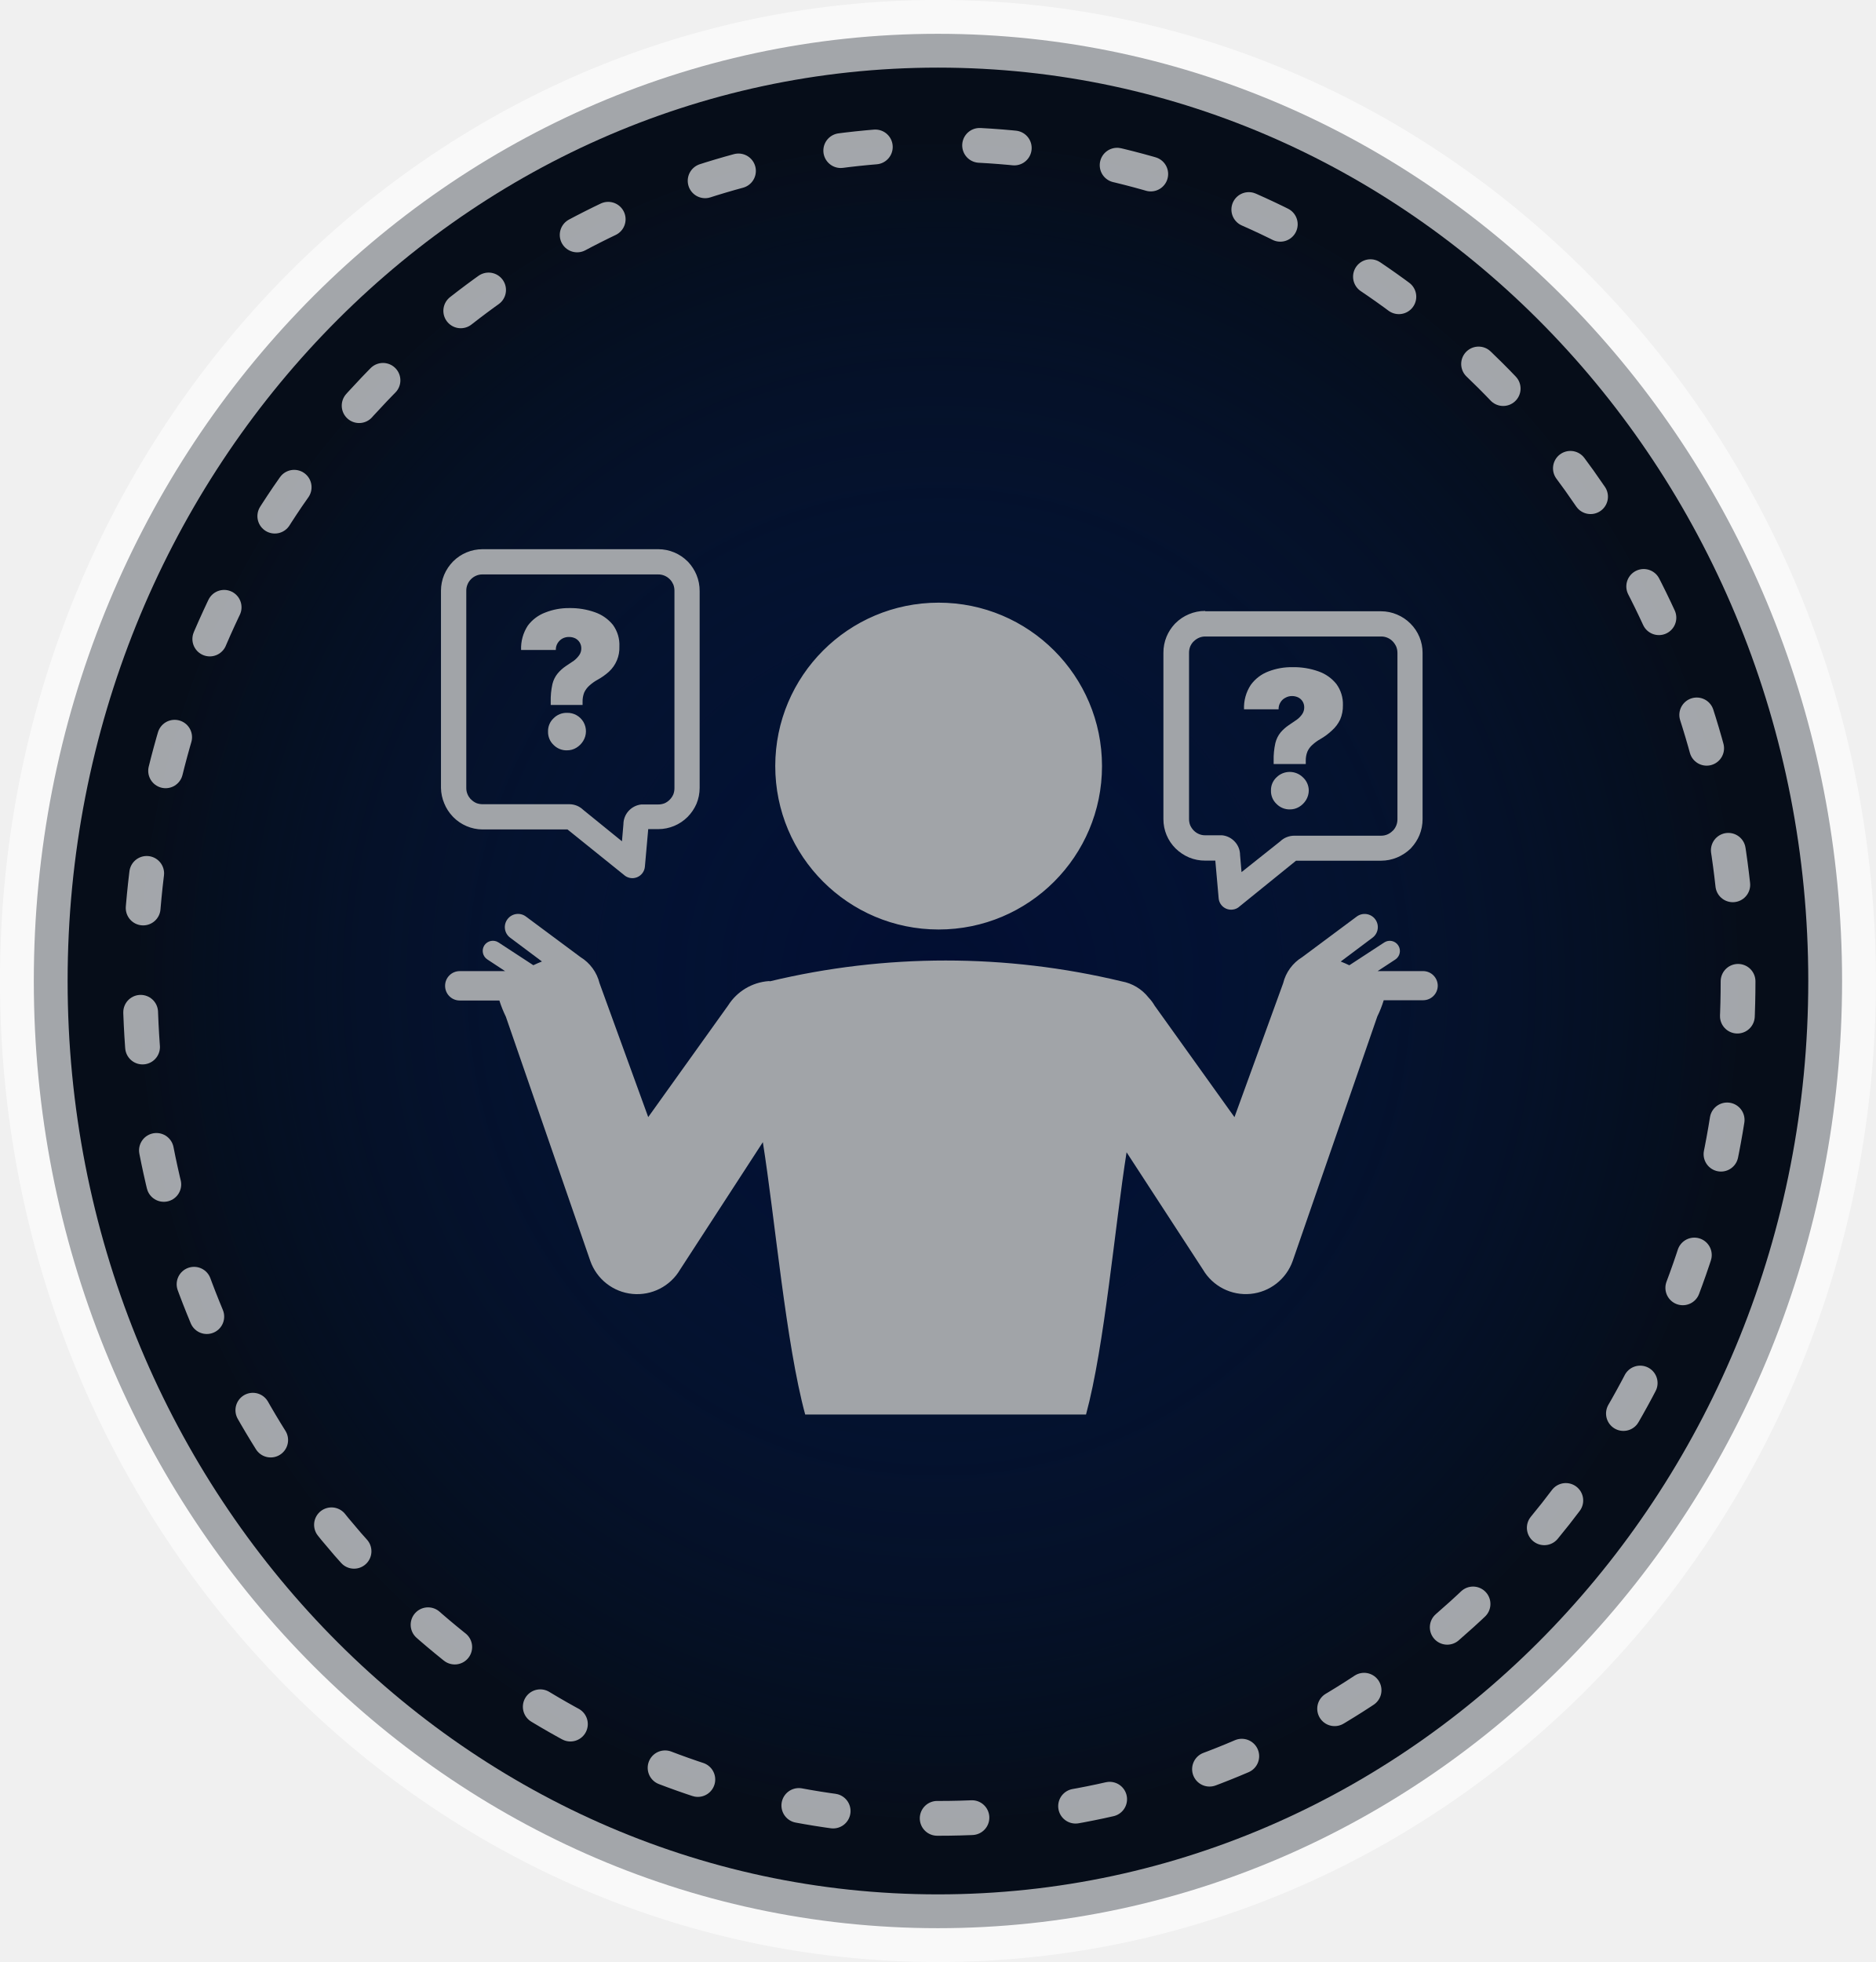
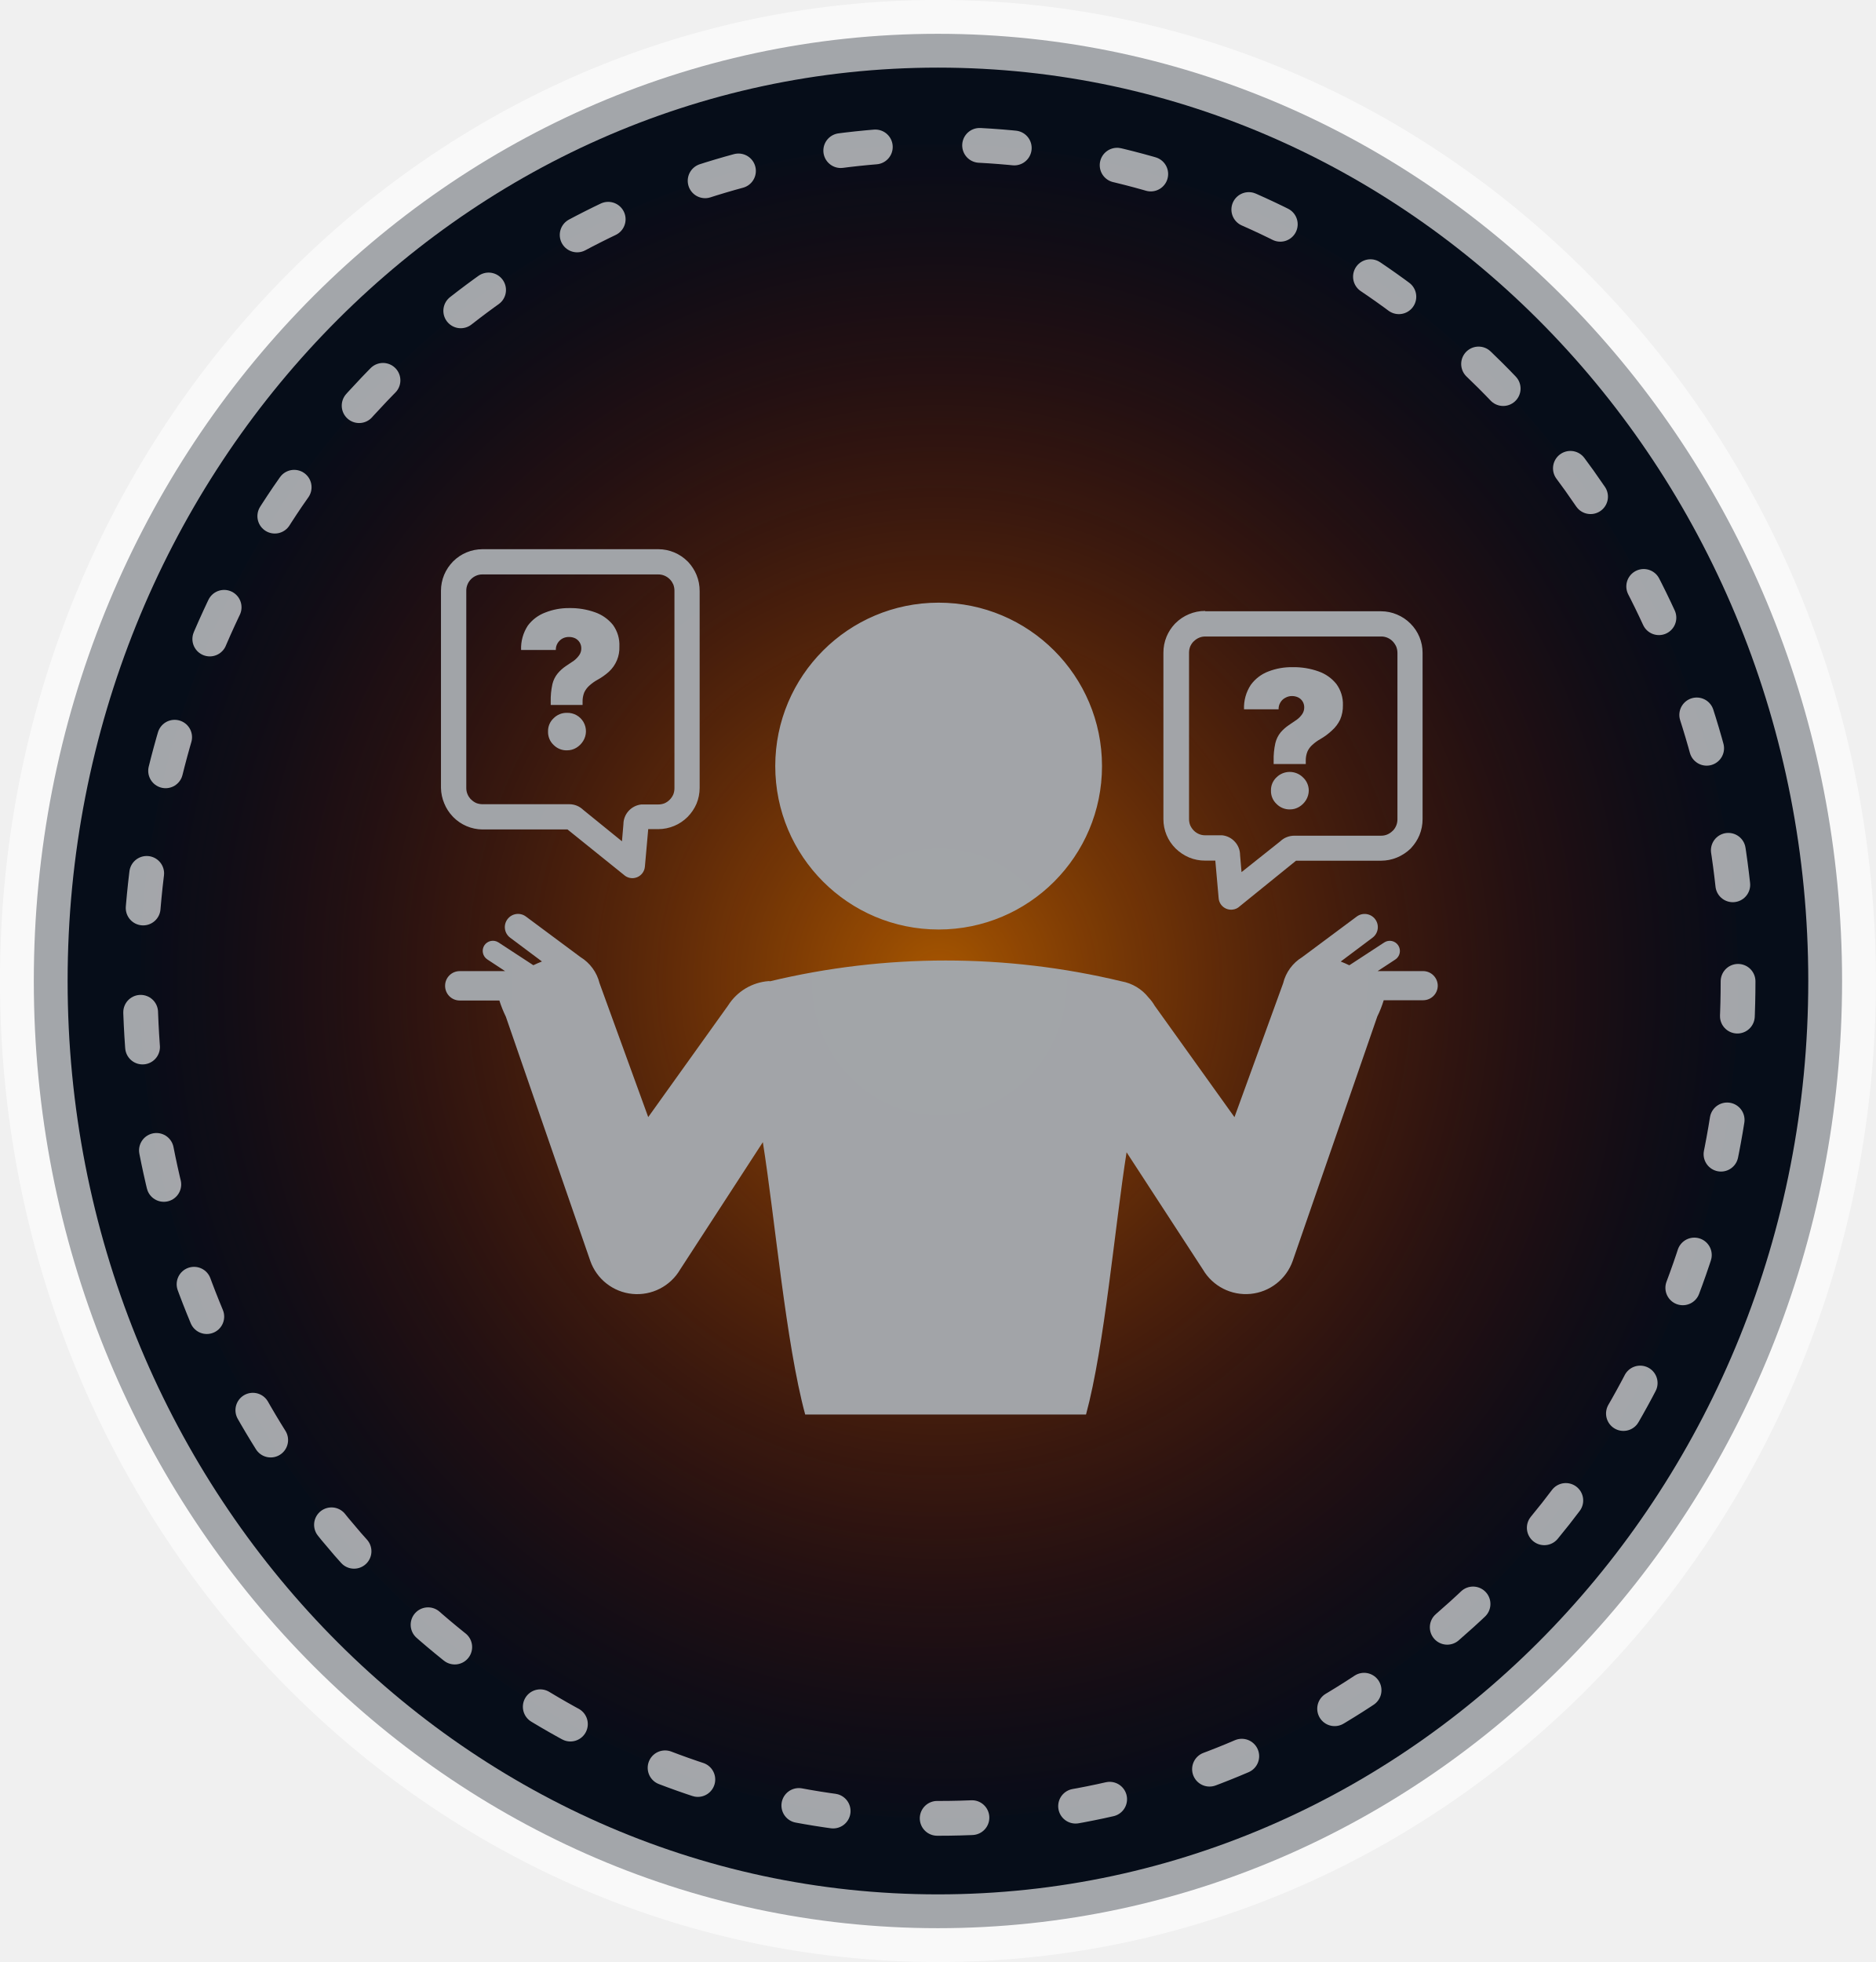
<svg xmlns="http://www.w3.org/2000/svg" xmlns:xlink="http://www.w3.org/1999/xlink" width="167.234mm" height="174.87mm" viewBox="0 0 167.234 174.87" version="1.1" id="svg1" xml:space="preserve">
  <defs id="defs1">
    <linearGradient id="linearGradient1">
-       <stop style="stop-color:#020e31;stop-opacity:1;" offset="0" id="stop1" />
-       <stop style="stop-color:#02205b;stop-opacity:0;" offset="1" id="stop2" />
+       <stop style="stop-color:#a75600;stop-opacity:1;" offset="0" id="stop1" />
+       <stop style="stop-color:#5b0202;stop-opacity:0;" offset="1" id="stop2" />
    </linearGradient>
    <radialGradient xlink:href="#linearGradient1" id="radialGradient2" cx="208.788" cy="142.072" fx="208.788" fy="142.072" r="36.208" gradientTransform="matrix(1,0,0,1.046042,0,-6.54121)" gradientUnits="userSpaceOnUse" />
    <style id="style1">.cls-1{fill-rule:evenodd;}</style>
  </defs>
  <g id="g21-1" transform="matrix(2.00937,0,0,2.00937,-335.788,-197.9622)" style="stroke:#ffffff;stroke-opacity:0.63">
    <ellipse style="fill:#010814;fill-opacity:0.976;stroke:#ffffff;stroke-width:3;stroke-linecap:round;stroke-linejoin:round;stroke-dasharray:none;stroke-opacity:0.63" id="path19-8-8" cx="208.725" cy="142.033" rx="40.114" ry="42.014" />
    <ellipse style="fill:url(#radialGradient2);fill-opacity:1;stroke:#ffffff;stroke-width:1.543;stroke-linecap:round;stroke-linejoin:round;stroke-dasharray:1.543, 4.63;stroke-dashoffset:0;stroke-opacity:0.63" id="path19-9" cx="208.776" cy="142.048" rx="35.448" ry="37.127" />
  </g>
  <path class="cls-1" d="m 68.623,87.465 a 67.161,67.161 0 0 1 31.364,0 3.949,3.949 0 0 1 2.408,1.446 3.732,3.732 0 0 1 0.542,0.723 l 7.116,9.936 4.339,-11.932 a 3.768,3.768 0 0 1 1.699,-2.329 v 0 l 4.86,-3.616 a 1.179,1.179 0 0 1 1.649,0.239 v 0 a 1.172,1.172 0 0 1 -0.239,1.642 l -2.835,2.126 c 0.253,0.101 0.513,0.21 0.767,0.333 l 3.11,-2.032 a 0.904,0.904 0 0 1 1.251,0.26 v 0 a 0.911,0.911 0 0 1 -0.26,1.258 l -1.577,1.034 h 4.057 a 1.309,1.309 0 0 1 1.302,1.302 v 0 a 1.302,1.302 0 0 1 -1.302,1.294 h -3.515 a 9.662,9.662 0 0 1 -0.571,1.446 l -7.543,21.789 v 0 a 4.433,4.433 0 0 1 -8.005,0.767 l -6.805,-10.45 c -1.041,6.566 -1.96,17.277 -3.616,23.373 H 71.783 C 70.062,119.726 69.093,108.64 68.008,101.799 l -7.376,11.354 a 4.433,4.433 0 0 1 -8.006,-0.767 v 0 l -7.528,-21.767 a 10.508,10.508 0 0 1 -0.579,-1.446 h -3.544 a 1.302,1.302 0 0 1 -1.294,-1.316 v 0 a 1.302,1.302 0 0 1 1.294,-1.302 h 4.057 l -1.584,-1.041 a 0.911,0.911 0 0 1 -0.268,-1.258 v 0 a 0.918,0.918 0 0 1 1.258,-0.26 l 3.11,2.032 c 0.253,-0.123 0.513,-0.231 0.767,-0.333 l -2.842,-2.126 a 1.172,1.172 0 0 1 -0.231,-1.642 v 0 a 1.172,1.172 0 0 1 1.642,-0.239 l 4.867,3.616 v 0 a 3.789,3.789 0 0 1 1.699,2.329 l 4.339,11.932 7.123,-9.951 a 4.693,4.693 0 0 1 3.616,-2.17 h 0.072 z M 49.097,62.834 v -0.282 a 6.566,6.566 0 0 1 0.152,-1.584 2.379,2.379 0 0 1 0.47,-0.947 3.507,3.507 0 0 1 0.723,-0.651 c 0.253,-0.166 0.485,-0.325 0.723,-0.485 a 2.17,2.17 0 0 0 0.477,-0.499 1.012,1.012 0 0 0 0.181,-0.6 0.976,0.976 0 0 0 -0.145,-0.528 0.991,0.991 0 0 0 -0.391,-0.362 1.251,1.251 0 0 0 -0.55,-0.123 1.186,1.186 0 0 0 -0.579,0.13 1.157,1.157 0 0 0 -0.441,0.412 1.106,1.106 0 0 0 -0.166,0.615 h -3.095 a 3.681,3.681 0 0 1 0.6,-2.17 3.442,3.442 0 0 1 1.569,-1.172 5.655,5.655 0 0 1 2.133,-0.391 6.509,6.509 0 0 1 2.292,0.376 3.572,3.572 0 0 1 1.598,1.128 3.037,3.037 0 0 1 0.571,1.924 2.893,2.893 0 0 1 -0.94,2.249 5.402,5.402 0 0 1 -1.027,0.723 3.804,3.804 0 0 0 -0.723,0.521 1.895,1.895 0 0 0 -0.448,0.607 2.17,2.17 0 0 0 -0.145,0.824 v 0.282 z m 1.446,4.043 a 1.62,1.62 0 0 1 -1.193,-0.485 1.569,1.569 0 0 1 -0.492,-1.193 1.555,1.555 0 0 1 0.492,-1.179 1.62,1.62 0 0 1 1.193,-0.485 1.642,1.642 0 0 1 1.446,2.509 1.83,1.83 0 0 1 -0.615,0.607 1.569,1.569 0 0 1 -0.824,0.224 z M 43.579,48.949 h 15.107 a 3.703,3.703 0 0 1 2.611,1.085 l 0.072,0.072 a 3.876,3.876 0 0 1 0.723,1.128 3.717,3.717 0 0 1 0.282,1.446 V 70.232 A 3.717,3.717 0 0 1 62.092,71.642 3.84,3.84 0 0 1 61.297,72.814 v 0 a 3.703,3.703 0 0 1 -2.611,1.085 h -0.897 l -0.296,3.341 a 1.121,1.121 0 0 1 -1.887,0.723 l -5.012,-4.035 h -7.586 a 3.703,3.703 0 0 1 -2.611,-1.114 l -0.065,-0.072 a 3.666,3.666 0 0 1 -0.723,-1.128 3.717,3.717 0 0 1 -0.296,-1.381 V 52.645 a 3.717,3.717 0 0 1 0.282,-1.41 3.84,3.84 0 0 1 0.803,-1.2 v 0 a 3.703,3.703 0 0 1 2.611,-1.085 z m 15.107,2.249 H 43.008 a 1.381,1.381 0 0 0 -0.55,0.108 1.446,1.446 0 0 0 -0.47,0.318 v 0 a 1.403,1.403 0 0 0 -0.311,0.47 1.381,1.381 0 0 0 -0.108,0.55 v 17.588 a 1.381,1.381 0 0 0 0.108,0.55 1.519,1.519 0 0 0 0.268,0.427 l 0.051,0.043 a 1.483,1.483 0 0 0 0.47,0.325 1.519,1.519 0 0 0 0.55,0.101 h 7.745 a 1.808,1.808 0 0 1 0.68,0.137 1.866,1.866 0 0 1 0.557,0.369 l 3.45,2.799 0.13,-1.519 a 1.779,1.779 0 0 1 0.441,-1.164 1.808,1.808 0 0 1 1.157,-0.6 h 0.174 1.338 a 1.519,1.519 0 0 0 0.55,-0.101 1.483,1.483 0 0 0 0.47,-0.325 v 0 a 1.54,1.54 0 0 0 0.318,-0.47 1.519,1.519 0 0 0 0.101,-0.55 V 52.645 a 1.519,1.519 0 0 0 -0.101,-0.55 1.54,1.54 0 0 0 -0.275,-0.427 l -0.043,-0.043 a 1.446,1.446 0 0 0 -0.47,-0.318 1.381,1.381 0 0 0 -0.55,-0.108 z m 54.86,16.901 v -0.289 a 6.509,6.509 0 0 1 0.152,-1.577 2.408,2.408 0 0 1 0.47,-0.955 3.695,3.695 0 0 1 0.723,-0.644 c 0.253,-0.166 0.485,-0.333 0.723,-0.492 a 2.032,2.032 0 0 0 0.477,-0.492 1.049,1.049 0 0 0 0.181,-0.6 1.005,1.005 0 0 0 -0.145,-0.535 0.976,0.976 0 0 0 -0.391,-0.354 1.251,1.251 0 0 0 -0.55,-0.123 1.164,1.164 0 0 0 -0.593,0.152 1.056,1.056 0 0 0 -0.441,0.412 1.092,1.092 0 0 0 -0.166,0.615 h -3.081 a 3.681,3.681 0 0 1 0.6,-2.17 3.442,3.442 0 0 1 1.569,-1.2 5.72,5.72 0 0 1 2.17,-0.383 6.509,6.509 0 0 1 2.3,0.376 3.522,3.522 0 0 1 1.598,1.128 3.023,3.023 0 0 1 0.579,1.887 3.088,3.088 0 0 1 -0.246,1.28 3.03,3.03 0 0 1 -0.723,0.962 5.424,5.424 0 0 1 -1.027,0.767 3.804,3.804 0 0 0 -0.723,0.521 1.75,1.75 0 0 0 -0.448,0.607 2.119,2.119 0 0 0 -0.145,0.817 v 0.289 z m 1.446,4.043 a 1.627,1.627 0 0 1 -1.193,-0.492 1.569,1.569 0 0 1 -0.492,-1.193 1.548,1.548 0 0 1 0.492,-1.172 1.678,1.678 0 0 1 2.358,0 1.605,1.605 0 0 1 0.521,1.172 1.656,1.656 0 0 1 -0.246,0.853 1.83,1.83 0 0 1 -0.615,0.607 1.569,1.569 0 0 1 -0.824,0.224 z m 7.543,-15.411 h -15.085 a 1.381,1.381 0 0 0 -0.55,0.108 1.446,1.446 0 0 0 -0.47,0.318 l -0.051,0.043 a 1.54,1.54 0 0 0 -0.275,0.427 1.526,1.526 0 0 0 -0.101,0.557 v 14.811 a 1.526,1.526 0 0 0 0.101,0.557 1.634,1.634 0 0 0 0.318,0.47 v 0 a 1.446,1.446 0 0 0 0.47,0.318 1.381,1.381 0 0 0 0.55,0.108 h 1.338 0.174 a 1.779,1.779 0 0 1 1.157,0.6 1.743,1.743 0 0 1 0.441,1.157 l 0.13,1.526 3.457,-2.748 a 1.721,1.721 0 0 1 0.557,-0.362 1.837,1.837 0 0 1 0.68,-0.137 h 7.752 a 1.381,1.381 0 0 0 0.55,-0.108 1.446,1.446 0 0 0 0.47,-0.318 l 0.051,-0.043 a 1.446,1.446 0 0 0 0.383,-0.984 V 58.184 a 1.526,1.526 0 0 0 -0.109,-0.557 1.736,1.736 0 0 0 -0.318,-0.47 v 0 a 1.446,1.446 0 0 0 -0.47,-0.318 1.381,1.381 0 0 0 -0.55,-0.108 z m -15.085,-2.249 h 15.678 a 3.616,3.616 0 0 1 1.41,0.289 3.681,3.681 0 0 1 1.2,0.803 v 0 a 3.666,3.666 0 0 1 1.085,2.611 v 14.811 a 3.724,3.724 0 0 1 -0.282,1.446 3.84,3.84 0 0 1 -0.723,1.121 l -0.072,0.08 a 3.927,3.927 0 0 1 -1.208,0.788 3.717,3.717 0 0 1 -1.41,0.282 h -7.586 l -5.012,4.057 a 1.078,1.078 0 0 1 -0.673,0.304 1.114,1.114 0 0 1 -1.215,-1.027 l -0.296,-3.341 h -0.897 a 3.717,3.717 0 0 1 -1.446,-0.282 3.927,3.927 0 0 1 -1.2,-0.803 v 0 a 3.666,3.666 0 0 1 -1.085,-2.611 V 58.184 a 3.724,3.724 0 0 1 0.282,-1.446 3.84,3.84 0 0 1 0.723,-1.121 l 0.072,-0.072 a 3.681,3.681 0 0 1 1.2,-0.803 3.616,3.616 0 0 1 1.446,-0.289 z M 83.672,53.715 A 14.565,14.565 0 1 1 69.114,68.272 14.565,14.565 0 0 1 83.672,53.715 Z" id="path1" style="fill:#a2a5a9;fill-opacity:0.992;stroke-width:0.723" />
</svg>
